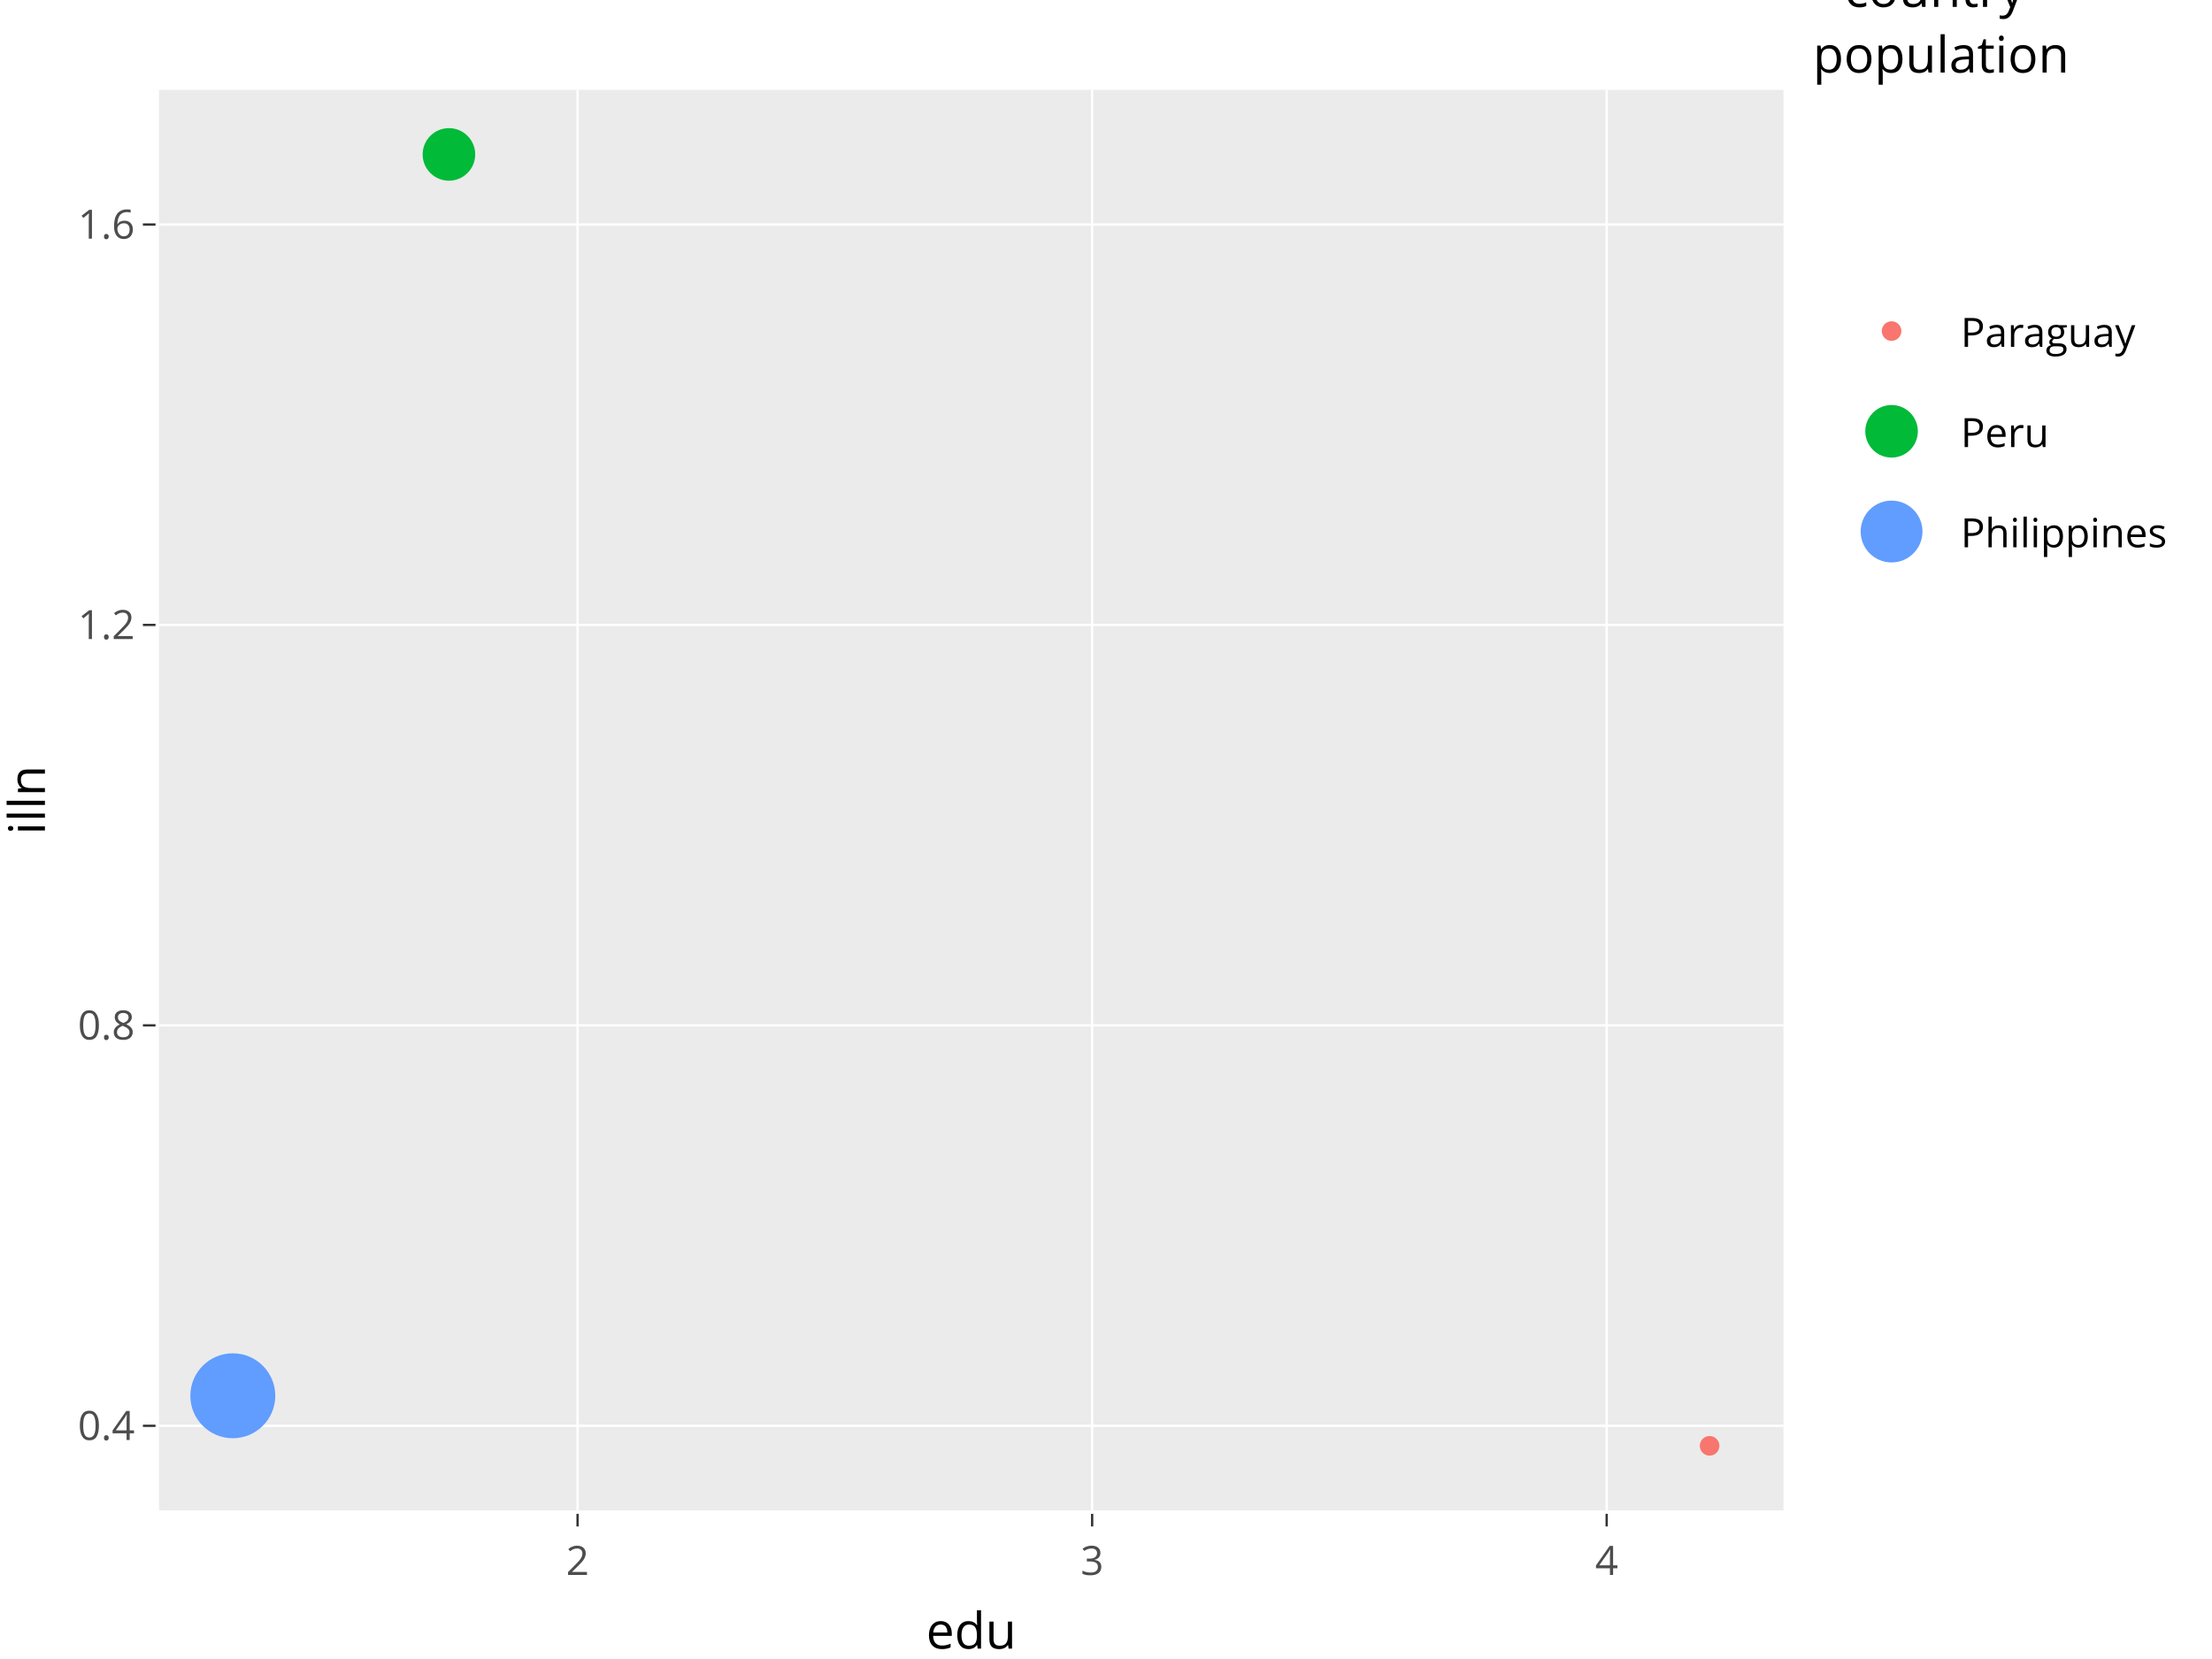
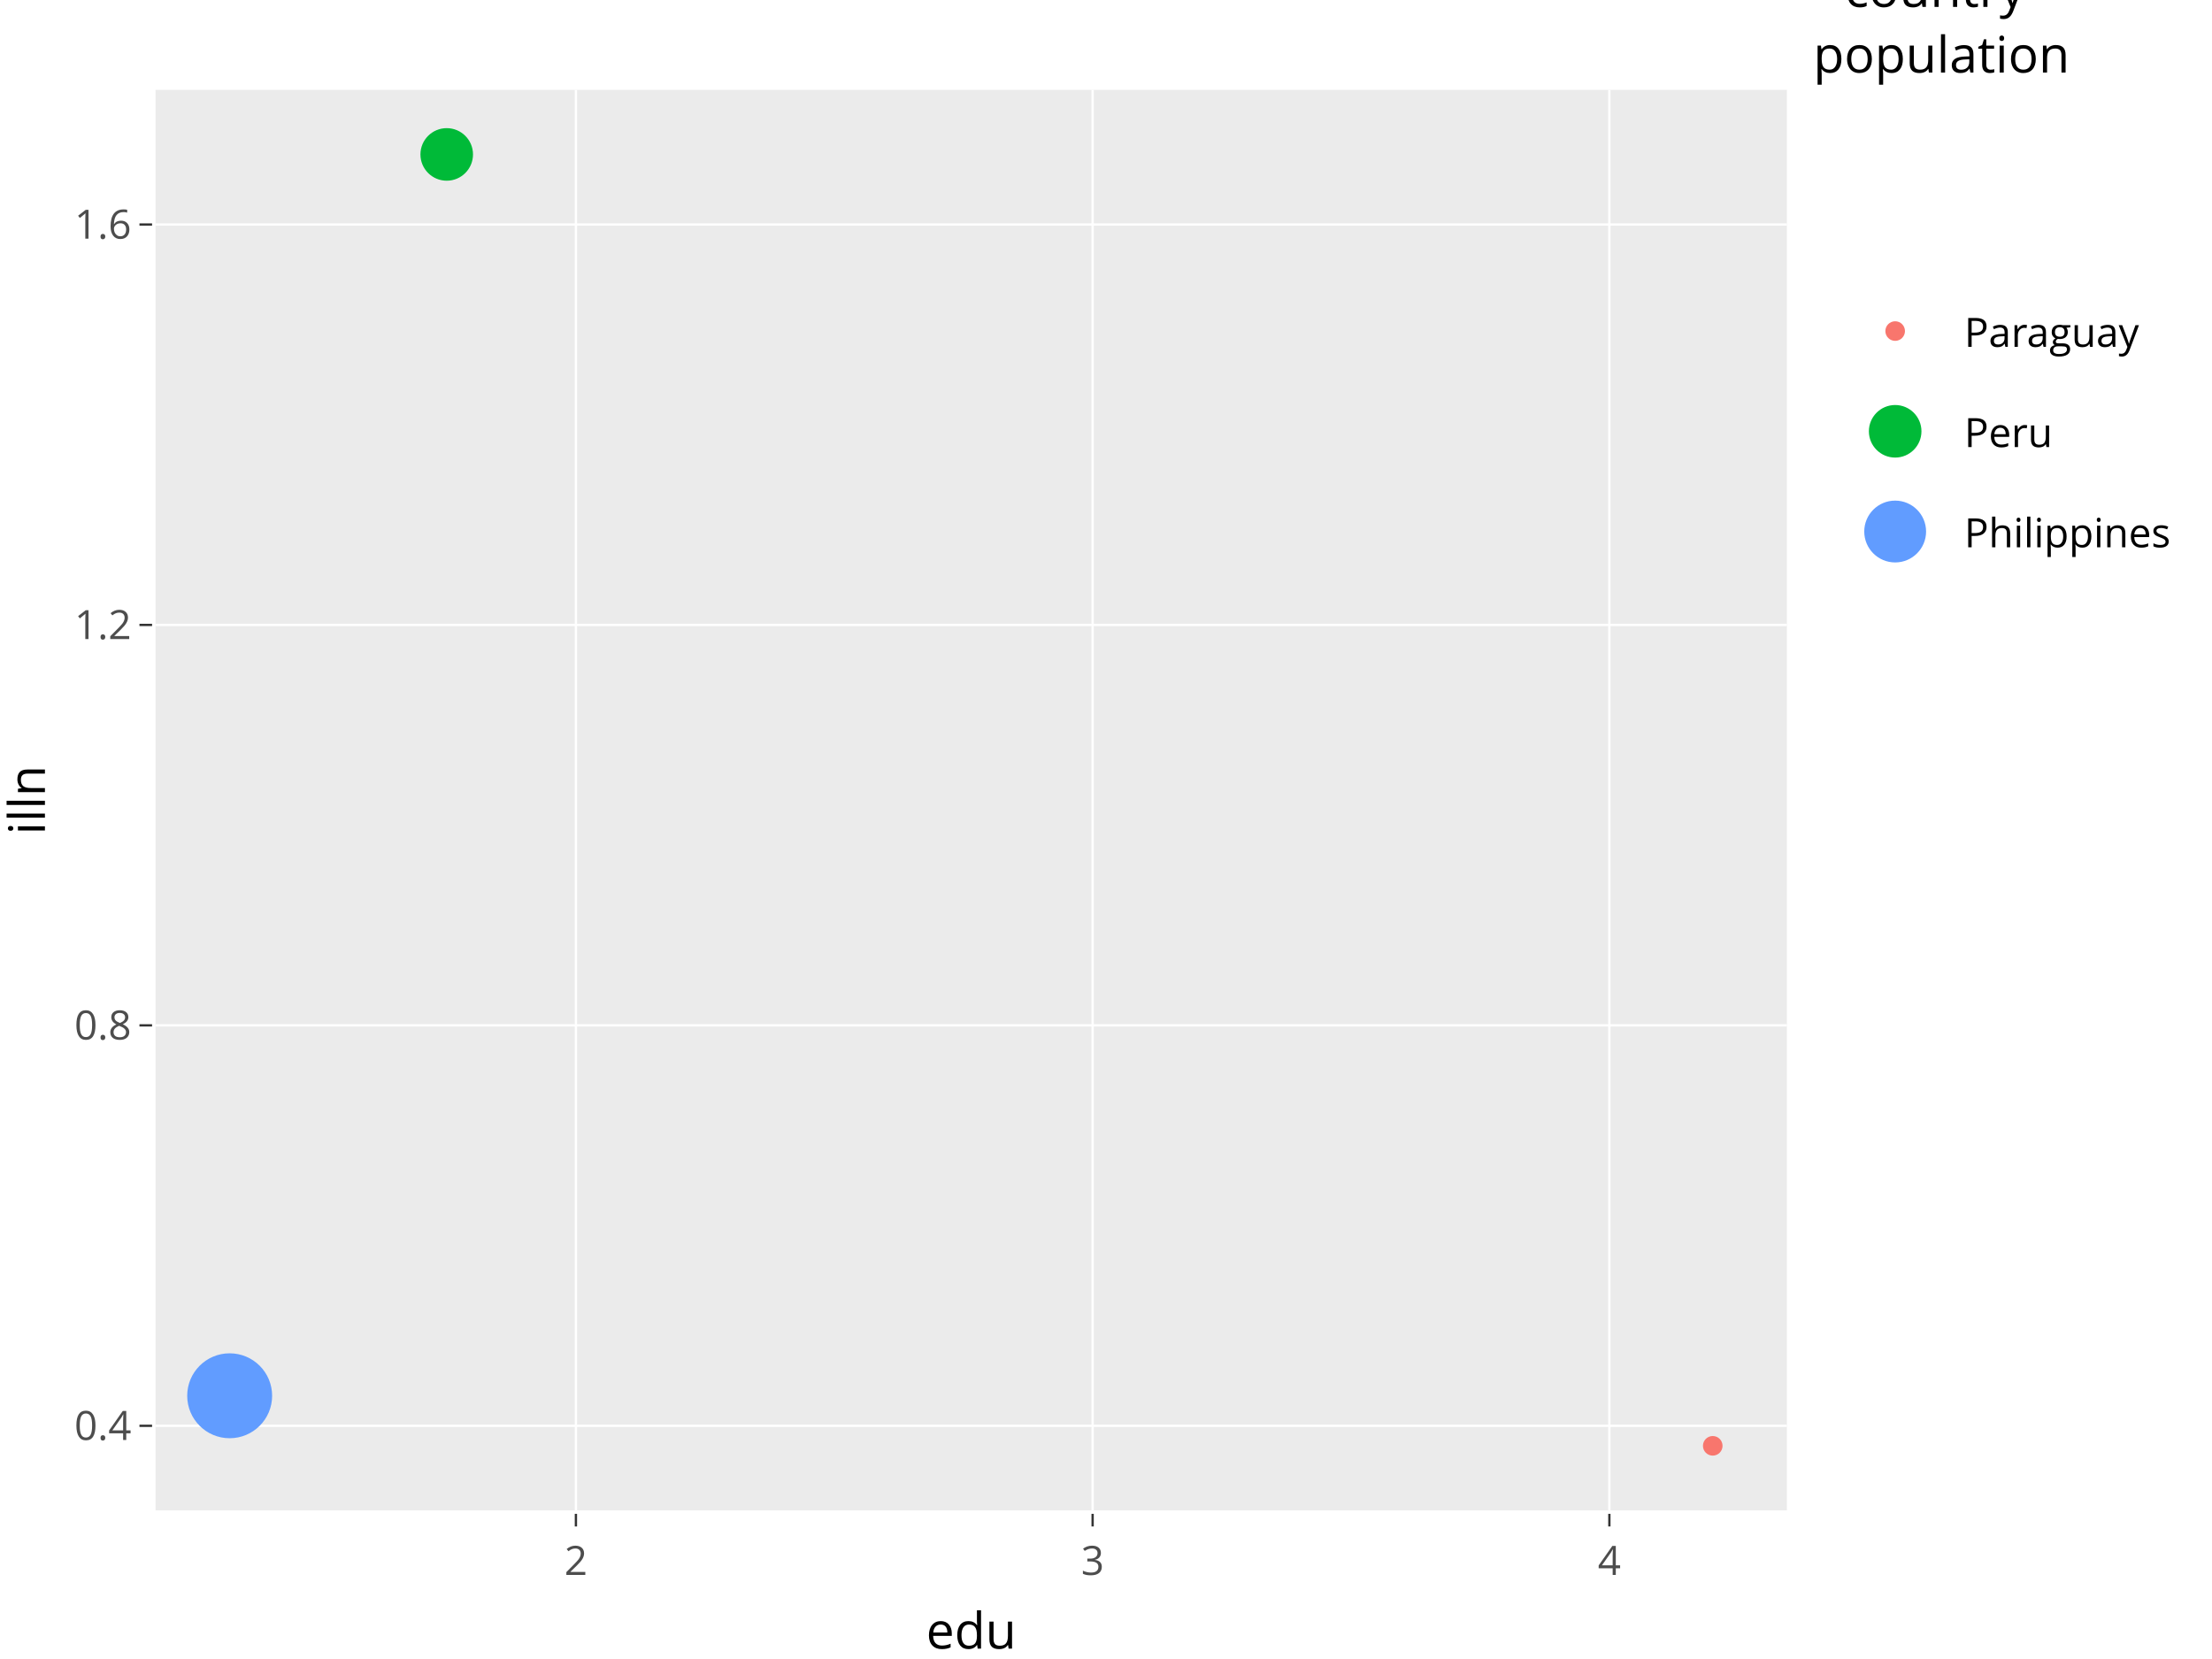
- <svg xmlns="http://www.w3.org/2000/svg" class="main-svg" width="640" height="480" viewBox="0 0 640 480">
+ <svg xmlns="http://www.w3.org/2000/svg" class="main-svg" width="640" height="480" style="" viewBox="0 0 640 480">
  <rect x="0" y="0" width="640" height="480" style="fill: rgb(255, 255, 255); fill-opacity: 1;" />
  <defs id="defs-">
    <g class="clips">
      <clipPath id="clipxyplot" class="plotclip">
-         <rect width="470" height="411" />
+         <rect width="472" height="411" />
      </clipPath>
      <clipPath class="axesclip" id="clipx">
-         <rect x="46" y="0" width="470" height="480" />
+         <rect x="45" y="0" width="472" height="480" />
      </clipPath>
      <clipPath class="axesclip" id="clipy">
        <rect x="0" y="26" width="640" height="411" />
      </clipPath>
      <clipPath class="axesclip" id="clipxy">
-         <rect x="46" y="26" width="470" height="411" />
+         <rect x="45" y="26" width="472" height="411" />
      </clipPath>
    </g>
    <g class="gradients" />
  </defs>
  <g class="bglayer">
-     <rect class="bg" x="46" y="26" width="470" height="411" style="fill: rgb(235, 235, 235); fill-opacity: 1; stroke-width: 0;" />
+     <rect class="bg" x="45" y="26" width="472" height="411" style="fill: rgb(235, 235, 235); fill-opacity: 1; stroke-width: 0;" />
  </g>
  <g class="layer-below">
    <g class="imagelayer" />
    <g class="shapelayer" />
  </g>
  <g class="cartesianlayer">
    <g class="subplot xy">
      <g class="layer-subplot">
        <g class="shapelayer" />
        <g class="imagelayer" />
      </g>
      <g class="gridlayer">
        <g class="x">
-           <path class="xgrid crisp" transform="translate(167.11,0)" d="M0,26v411" style="stroke: rgb(255, 255, 255); stroke-opacity: 1; stroke-width: 0.664px;" />
-           <path class="xgrid crisp" transform="translate(315.99,0)" d="M0,26v411" style="stroke: rgb(255, 255, 255); stroke-opacity: 1; stroke-width: 0.664px;" />
-           <path class="xgrid crisp" transform="translate(464.86,0)" d="M0,26v411" style="stroke: rgb(255, 255, 255); stroke-opacity: 1; stroke-width: 0.664px;" />
+           <path class="xgrid crisp" transform="translate(166.63,0)" d="M0,26v411" style="stroke: rgb(255, 255, 255); stroke-opacity: 1; stroke-width: 0.664px;" />
+           <path class="xgrid crisp" transform="translate(316.13,0)" d="M0,26v411" style="stroke: rgb(255, 255, 255); stroke-opacity: 1; stroke-width: 0.664px;" />
+           <path class="xgrid crisp" transform="translate(465.64,0)" d="M0,26v411" style="stroke: rgb(255, 255, 255); stroke-opacity: 1; stroke-width: 0.664px;" />
        </g>
        <g class="y">
-           <path class="ygrid crisp" transform="translate(0,412.53)" d="M46,0h470" style="stroke: rgb(255, 255, 255); stroke-opacity: 1; stroke-width: 0.664px;" />
-           <path class="ygrid crisp" transform="translate(0,296.67)" d="M46,0h470" style="stroke: rgb(255, 255, 255); stroke-opacity: 1; stroke-width: 0.664px;" />
-           <path class="ygrid crisp" transform="translate(0,180.81)" d="M46,0h470" style="stroke: rgb(255, 255, 255); stroke-opacity: 1; stroke-width: 0.664px;" />
-           <path class="ygrid crisp" transform="translate(0,64.96)" d="M46,0h470" style="stroke: rgb(255, 255, 255); stroke-opacity: 1; stroke-width: 0.664px;" />
+           <path class="ygrid crisp" transform="translate(0,412.53)" d="M45,0h472" style="stroke: rgb(255, 255, 255); stroke-opacity: 1; stroke-width: 0.664px;" />
+           <path class="ygrid crisp" transform="translate(0,296.67)" d="M45,0h472" style="stroke: rgb(255, 255, 255); stroke-opacity: 1; stroke-width: 0.664px;" />
+           <path class="ygrid crisp" transform="translate(0,180.81)" d="M45,0h472" style="stroke: rgb(255, 255, 255); stroke-opacity: 1; stroke-width: 0.664px;" />
+           <path class="ygrid crisp" transform="translate(0,64.96)" d="M45,0h472" style="stroke: rgb(255, 255, 255); stroke-opacity: 1; stroke-width: 0.664px;" />
        </g>
      </g>
      <g class="zerolinelayer" />
      <path class="xlines-below" />
      <path class="ylines-below" />
      <g class="overlines-below" />
      <g class="xaxislayer-below" />
      <g class="yaxislayer-below" />
      <g class="overaxes-below" />
-       <g class="plot" transform="translate(46, 26)" clip-path="url('#clipxyplot')">
+       <g class="plot" transform="translate(45, 26)" clip-path="url('#clipxyplot')">
        <g class="scatterlayer mlayer">
          <g class="trace scatter trace-vdiffr-plotly-1" style="stroke-miterlimit: 2; opacity: 1;">
            <g class="fills" />
            <g class="errorbars" />
            <g class="lines" />
            <g class="points">
-               <path class="point" transform="translate(448.64,392.32)" d="M1.89,0A1.89,1.89 0 1,1 0,-1.89A1.89,1.89 0 0,1 1.89,0Z" style="opacity: 1; stroke-width: 1.89px; fill: rgb(248, 118, 109); fill-opacity: 1; stroke: rgb(248, 118, 109); stroke-opacity: 1;" />
+               <path class="point" transform="translate(450.55,392.32)" d="M1.89,0A1.89,1.89 0 1,1 0,-1.89A1.89,1.89 0 0,1 1.89,0Z" style="opacity: 1; stroke-width: 1.89px; fill: rgb(248, 118, 109); fill-opacity: 1; stroke: rgb(248, 118, 109); stroke-opacity: 1;" />
            </g>
            <g class="text" />
          </g>
          <g class="trace scatter trace-vdiffr-plotly-2" style="stroke-miterlimit: 2; opacity: 1;">
            <g class="fills" />
            <g class="errorbars" />
            <g class="lines" />
            <g class="points">
-               <path class="point" transform="translate(83.89,18.68)" d="M6.66,0A6.66,6.66 0 1,1 0,-6.66A6.66,6.66 0 0,1 6.66,0Z" style="opacity: 1; stroke-width: 1.89px; fill: rgb(0, 186, 56); fill-opacity: 1; stroke: rgb(0, 186, 56); stroke-opacity: 1;" />
+               <path class="point" transform="translate(84.25,18.68)" d="M6.66,0A6.66,6.66 0 1,1 0,-6.66A6.66,6.66 0 0,1 6.66,0Z" style="opacity: 1; stroke-width: 1.89px; fill: rgb(0, 186, 56); fill-opacity: 1; stroke: rgb(0, 186, 56); stroke-opacity: 1;" />
            </g>
            <g class="text" />
          </g>
          <g class="trace scatter trace-vdiffr-plotly-3" style="stroke-miterlimit: 2; opacity: 1;">
            <g class="fills" />
            <g class="errorbars" />
            <g class="lines" />
            <g class="points">
-               <path class="point" transform="translate(21.36,377.84)" d="M11.34,0A11.34,11.34 0 1,1 0,-11.34A11.34,11.34 0 0,1 11.34,0Z" style="opacity: 1; stroke-width: 1.89px; fill: rgb(97, 156, 255); fill-opacity: 1; stroke: rgb(97, 156, 255); stroke-opacity: 1;" />
+               <path class="point" transform="translate(21.45,377.84)" d="M11.34,0A11.34,11.34 0 1,1 0,-11.34A11.34,11.34 0 0,1 11.34,0Z" style="opacity: 1; stroke-width: 1.89px; fill: rgb(97, 156, 255); fill-opacity: 1; stroke: rgb(97, 156, 255); stroke-opacity: 1;" />
            </g>
            <g class="text" />
          </g>
        </g>
      </g>
      <g class="overplot" />
      <path class="xlines-above crisp" d="" style="fill: none; stroke-width: 1px; stroke: rgb(0, 0, 0); stroke-opacity: 0;" />
      <path class="ylines-above crisp" d="" style="fill: none; stroke-width: 1px; stroke: rgb(0, 0, 0); stroke-opacity: 0;" />
      <g class="overlines-above" />
      <g class="xaxislayer-above">
-         <path class="xtick ticks crisp" d="M0,438v3.653" transform="translate(167.11,0)" style="stroke: rgb(51, 51, 51); stroke-opacity: 1; stroke-width: 0.664px;" />
-         <path class="xtick ticks crisp" d="M0,438v3.653" transform="translate(315.99,0)" style="stroke: rgb(51, 51, 51); stroke-opacity: 1; stroke-width: 0.664px;" />
-         <path class="xtick ticks crisp" d="M0,438v3.653" transform="translate(464.86,0)" style="stroke: rgb(51, 51, 51); stroke-opacity: 1; stroke-width: 0.664px;" />
+         <path class="xtick ticks crisp" d="M0,438v3.653" transform="translate(166.63,0)" style="stroke: rgb(51, 51, 51); stroke-opacity: 1; stroke-width: 0.664px;" />
+         <path class="xtick ticks crisp" d="M0,438v3.653" transform="translate(316.13,0)" style="stroke: rgb(51, 51, 51); stroke-opacity: 1; stroke-width: 0.664px;" />
+         <path class="xtick ticks crisp" d="M0,438v3.653" transform="translate(465.64,0)" style="stroke: rgb(51, 51, 51); stroke-opacity: 1; stroke-width: 0.664px;" />
        <g class="xtick">
-           <text text-anchor="middle" x="0" y="455.68" transform="translate(167.11,0)" style="font-family: 'Open Sans', verdana, arial, sans-serif; font-size: 11.69px; fill: rgb(77, 77, 77); fill-opacity: 1; white-space: pre;">2</text>
+           <text text-anchor="middle" x="0" y="455.68" transform="translate(166.63,0)" style="font-family: 'Open Sans', verdana, arial, sans-serif; font-size: 11.69px; fill: rgb(77, 77, 77); fill-opacity: 1; white-space: pre;">2</text>
        </g>
        <g class="xtick">
-           <text text-anchor="middle" x="0" y="455.68" transform="translate(315.99,0)" style="font-family: 'Open Sans', verdana, arial, sans-serif; font-size: 11.69px; fill: rgb(77, 77, 77); fill-opacity: 1; white-space: pre;">3</text>
+           <text text-anchor="middle" x="0" y="455.68" transform="translate(316.13,0)" style="font-family: 'Open Sans', verdana, arial, sans-serif; font-size: 11.69px; fill: rgb(77, 77, 77); fill-opacity: 1; white-space: pre;">3</text>
        </g>
        <g class="xtick">
-           <text text-anchor="middle" x="0" y="455.68" transform="translate(464.86,0)" style="font-family: 'Open Sans', verdana, arial, sans-serif; font-size: 11.69px; fill: rgb(77, 77, 77); fill-opacity: 1; white-space: pre;">4</text>
+           <text text-anchor="middle" x="0" y="455.68" transform="translate(465.64,0)" style="font-family: 'Open Sans', verdana, arial, sans-serif; font-size: 11.69px; fill: rgb(77, 77, 77); fill-opacity: 1; white-space: pre;">4</text>
        </g>
      </g>
      <g class="yaxislayer-above">
-         <path class="ytick ticks crisp" d="M45,0h-3.653" transform="translate(0,412.53)" style="stroke: rgb(51, 51, 51); stroke-opacity: 1; stroke-width: 0.664px;" />
-         <path class="ytick ticks crisp" d="M45,0h-3.653" transform="translate(0,296.67)" style="stroke: rgb(51, 51, 51); stroke-opacity: 1; stroke-width: 0.664px;" />
-         <path class="ytick ticks crisp" d="M45,0h-3.653" transform="translate(0,180.81)" style="stroke: rgb(51, 51, 51); stroke-opacity: 1; stroke-width: 0.664px;" />
-         <path class="ytick ticks crisp" d="M45,0h-3.653" transform="translate(0,64.96)" style="stroke: rgb(51, 51, 51); stroke-opacity: 1; stroke-width: 0.664px;" />
-         <g class="ytick">
-           <text text-anchor="end" x="39.009" y="4.091" transform="translate(0,412.53)" style="font-family: 'Open Sans', verdana, arial, sans-serif; font-size: 11.69px; fill: rgb(77, 77, 77); fill-opacity: 1; white-space: pre;">0.4</text>
-         </g>
-         <g class="ytick">
-           <text text-anchor="end" x="39.009" y="4.091" transform="translate(0,296.67)" style="font-family: 'Open Sans', verdana, arial, sans-serif; font-size: 11.69px; fill: rgb(77, 77, 77); fill-opacity: 1; white-space: pre;">0.8</text>
-         </g>
-         <g class="ytick">
-           <text text-anchor="end" x="39.009" y="4.091" transform="translate(0,180.81)" style="font-family: 'Open Sans', verdana, arial, sans-serif; font-size: 11.69px; fill: rgb(77, 77, 77); fill-opacity: 1; white-space: pre;">1.2</text>
-         </g>
-         <g class="ytick">
-           <text text-anchor="end" x="39.009" y="4.091" transform="translate(0,64.96)" style="font-family: 'Open Sans', verdana, arial, sans-serif; font-size: 11.69px; fill: rgb(77, 77, 77); fill-opacity: 1; white-space: pre;">1.6</text>
+         <path class="ytick ticks crisp" d="M44,0h-3.653" transform="translate(0,412.53)" style="stroke: rgb(51, 51, 51); stroke-opacity: 1; stroke-width: 0.664px;" />
+         <path class="ytick ticks crisp" d="M44,0h-3.653" transform="translate(0,296.67)" style="stroke: rgb(51, 51, 51); stroke-opacity: 1; stroke-width: 0.664px;" />
+         <path class="ytick ticks crisp" d="M44,0h-3.653" transform="translate(0,180.81)" style="stroke: rgb(51, 51, 51); stroke-opacity: 1; stroke-width: 0.664px;" />
+         <path class="ytick ticks crisp" d="M44,0h-3.653" transform="translate(0,64.96)" style="stroke: rgb(51, 51, 51); stroke-opacity: 1; stroke-width: 0.664px;" />
+         <g class="ytick">
+           <text text-anchor="end" x="38.009" y="4.091" transform="translate(0,412.53)" style="font-family: 'Open Sans', verdana, arial, sans-serif; font-size: 11.69px; fill: rgb(77, 77, 77); fill-opacity: 1; white-space: pre;">0.4</text>
+         </g>
+         <g class="ytick">
+           <text text-anchor="end" x="38.009" y="4.091" transform="translate(0,296.67)" style="font-family: 'Open Sans', verdana, arial, sans-serif; font-size: 11.69px; fill: rgb(77, 77, 77); fill-opacity: 1; white-space: pre;">0.8</text>
+         </g>
+         <g class="ytick">
+           <text text-anchor="end" x="38.009" y="4.091" transform="translate(0,180.81)" style="font-family: 'Open Sans', verdana, arial, sans-serif; font-size: 11.69px; fill: rgb(77, 77, 77); fill-opacity: 1; white-space: pre;">1.2</text>
+         </g>
+         <g class="ytick">
+           <text text-anchor="end" x="38.009" y="4.091" transform="translate(0,64.96)" style="font-family: 'Open Sans', verdana, arial, sans-serif; font-size: 11.69px; fill: rgb(77, 77, 77); fill-opacity: 1; white-space: pre;">1.6</text>
        </g>
      </g>
      <g class="overaxes-above" />
    </g>
  </g>
  <g class="polarlayer" />
  <g class="ternarylayer" />
  <g class="geolayer" />
  <g class="funnelarealayer" />
  <g class="pielayer" />
  <g class="treemaplayer" />
  <g class="sunburstlayer" />
  <g class="glimages" />
  <defs id="topdefs-">
    <g class="clips" />
    <clipPath id="legend">
-       <rect width="103.22" height="87.22" x="1.89" y="1.89" />
+       <rect width="102.22" height="87.22" x="1.89" y="1.89" />
    </clipPath>
  </defs>
  <g class="layer-above">
    <g class="imagelayer" />
    <g class="shapelayer">
-       <path data-index="0" fill-rule="evenodd" d="M46,437H516V26H46Z" style="opacity: 1; stroke: rgb(0, 0, 0); stroke-opacity: 0; fill: rgb(0, 0, 0); fill-opacity: 0; stroke-width: 0px;" />
+       <path data-index="0" fill-rule="evenodd" d="M45,437H517V26H45Z" style="opacity: 1; stroke: rgb(0, 0, 0); stroke-opacity: 0; fill: rgb(0, 0, 0); fill-opacity: 0; stroke-width: 0px;" />
    </g>
  </g>
  <g class="infolayer">
-     <g class="legend" pointer-events="all" transform="translate(525.4, 79.39764)">
-       <rect class="bg" shape-rendering="crispEdges" width="105.11" height="89.11" x="0.945" y="0.945" style="stroke: rgb(0, 0, 0); stroke-opacity: 0; fill: rgb(255, 255, 255); fill-opacity: 1; stroke-width: 1.89px;" />
+     <g class="legend" pointer-events="all" transform="translate(526.44, 79.39764)">
+       <rect class="bg" shape-rendering="crispEdges" width="104.11" height="89.11" x="0.945" y="0.945" style="stroke: rgb(0, 0, 0); stroke-opacity: 0; fill: rgb(255, 255, 255); fill-opacity: 1; stroke-width: 1.89px;" />
      <g class="scrollbox" transform="translate(0, 0)" clip-path="url('#legend')">
        <g class="groups" transform="translate(0, 0)">
          <g class="traces" transform="translate(1.889764, 16.38976)" style="opacity: 1;">
-             <text class="legendtext user-select-none" text-anchor="start" x="40" y="4.559" style="font-family: 'Open Sans', verdana, arial, sans-serif; font-size: 11.69px; fill: rgb(0, 0, 0); fill-opacity: 1; white-space: pre;">Paraguay</text>
+             <text class="legendtext" text-anchor="start" x="40" y="4.559" style="font-family: 'Open Sans', verdana, arial, sans-serif; font-size: 11.69px; fill: rgb(0, 0, 0); fill-opacity: 1; white-space: pre;">Paraguay</text>
            <g class="layers" style="opacity: 1;">
              <g class="legendfill" />
              <g class="legendlines" />
              <g class="legendsymbols">
                <g class="legendpoints">
                  <path class="scatterpts" transform="translate(20,0)" d="M1.89,0A1.89,1.89 0 1,1 0,-1.89A1.89,1.89 0 0,1 1.89,0Z" style="opacity: 1; stroke-width: 1.89px; fill: rgb(248, 118, 109); fill-opacity: 1; stroke: rgb(248, 118, 109); stroke-opacity: 1;" />
                </g>
              </g>
            </g>
-             <rect class="legendtoggle" pointer-events="all" x="0" y="-9.5" width="98.031" height="19" style="cursor: pointer; fill: rgb(0, 0, 0); fill-opacity: 0;" />
+             <rect class="legendtoggle" x="0" y="-9.5" width="96.625" height="19" style="fill: rgb(0, 0, 0); fill-opacity: 0;" />
          </g>
        </g>
        <g class="groups" transform="translate(0, 10)">
          <g class="traces" transform="translate(1.889764, 35.38976)" style="opacity: 1;">
-             <text class="legendtext user-select-none" text-anchor="start" x="40" y="4.559" style="font-family: 'Open Sans', verdana, arial, sans-serif; font-size: 11.69px; fill: rgb(0, 0, 0); fill-opacity: 1; white-space: pre;">Peru</text>
+             <text class="legendtext" text-anchor="start" x="40" y="4.559" style="font-family: 'Open Sans', verdana, arial, sans-serif; font-size: 11.69px; fill: rgb(0, 0, 0); fill-opacity: 1; white-space: pre;">Peru</text>
            <g class="layers" style="opacity: 1;">
              <g class="legendfill" />
              <g class="legendlines" />
              <g class="legendsymbols">
                <g class="legendpoints">
                  <path class="scatterpts" transform="translate(20,0)" d="M6.66,0A6.66,6.66 0 1,1 0,-6.66A6.66,6.66 0 0,1 6.66,0Z" style="opacity: 1; stroke-width: 1.89px; fill: rgb(0, 186, 56); fill-opacity: 1; stroke: rgb(0, 186, 56); stroke-opacity: 1;" />
                </g>
              </g>
            </g>
-             <rect class="legendtoggle" pointer-events="all" x="0" y="-9.5" width="98.031" height="19" style="cursor: pointer; fill: rgb(0, 0, 0); fill-opacity: 0;" />
+             <rect class="legendtoggle" x="0" y="-9.5" width="96.625" height="19" style="fill: rgb(0, 0, 0); fill-opacity: 0;" />
          </g>
        </g>
        <g class="groups" transform="translate(0, 20)">
          <g class="traces" transform="translate(1.889764, 54.38976)" style="opacity: 1;">
-             <text class="legendtext user-select-none" text-anchor="start" x="40" y="4.559" style="font-family: 'Open Sans', verdana, arial, sans-serif; font-size: 11.69px; fill: rgb(0, 0, 0); fill-opacity: 1; white-space: pre;">Philippines</text>
+             <text class="legendtext" text-anchor="start" x="40" y="4.559" style="font-family: 'Open Sans', verdana, arial, sans-serif; font-size: 11.69px; fill: rgb(0, 0, 0); fill-opacity: 1; white-space: pre;">Philippines</text>
            <g class="layers" style="opacity: 1;">
              <g class="legendfill" />
              <g class="legendlines" />
              <g class="legendsymbols">
                <g class="legendpoints">
                  <path class="scatterpts" transform="translate(20,0)" d="M8,0A8,8 0 1,1 0,-8A8,8 0 0,1 8,0Z" style="opacity: 1; stroke-width: 1.89px; fill: rgb(97, 156, 255); fill-opacity: 1; stroke: rgb(97, 156, 255); stroke-opacity: 1;" />
                </g>
              </g>
            </g>
-             <rect class="legendtoggle" pointer-events="all" x="0" y="-9.5" width="98.031" height="19" style="cursor: pointer; fill: rgb(0, 0, 0); fill-opacity: 0;" />
+             <rect class="legendtoggle" x="0" y="-9.5" width="96.625" height="19" style="fill: rgb(0, 0, 0); fill-opacity: 0;" />
          </g>
        </g>
      </g>
      <rect class="scrollbar" rx="20" ry="3" width="0" height="0" x="0" y="0" style="fill: rgb(128, 139, 164); fill-opacity: 1;" />
    </g>
    <g class="g-gtitle" />
    <g class="g-xtitle" transform="translate(0,-13.83562)">
      <text class="xtitle" x="281" y="490.836" text-anchor="middle" style="font-family: 'Open Sans', verdana, arial, sans-serif; font-size: 14.61px; fill: rgb(0, 0, 0); opacity: 1; font-weight: normal; white-space: pre;">edu</text>
    </g>
-     <g class="g-ytitle" transform="translate(6.223633,0)">
-       <text class="ytitle" transform="rotate(-90,6.776256,231.5)" x="6.776" y="231.5" text-anchor="middle" style="font-family: 'Open Sans', verdana, arial, sans-serif; font-size: 14.61px; fill: rgb(0, 0, 0); opacity: 1; font-weight: normal; white-space: pre;">illn</text>
+     <g class="g-ytitle" transform="translate(7.223633,0)">
+       <text class="ytitle" transform="rotate(-90,5.776256,231.5)" x="5.776" y="231.5" text-anchor="middle" style="font-family: 'Open Sans', verdana, arial, sans-serif; font-size: 14.61px; fill: rgb(0, 0, 0); opacity: 1; font-weight: normal; white-space: pre;">illn</text>
    </g>
    <g class="annotation" data-index="0" style="opacity: 1;">
-       <g class="annotation-text-g" transform="rotate(0,561.9,6.5)">
-         <g class="cursor-pointer" transform="translate(525, -13)">
-           <rect class="bg" x="0.5" y="0.5" width="72" height="38" style="stroke-width: 1px; stroke: rgb(0, 0, 0); stroke-opacity: 0; fill: rgb(0, 0, 0); fill-opacity: 0;" />
-           <text class="annotation-text" text-anchor="middle" x="36.609" y="15" style="font-family: 'Open Sans', verdana, arial, sans-serif; font-size: 14.612px; fill: rgb(0, 0, 0); fill-opacity: 1; white-space: pre;">
-             <tspan class="line" dy="0em" x="36.609" y="15">country</tspan>
-             <tspan class="line" dy="1.3em" x="36.609" y="15">population</tspan>
+       <g class="annotation-text-g" transform="rotate(0,561.94,6.5)">
+         <g class="cursor-pointer" transform="translate(526, -13)">
+           <rect class="bg" x="0.5" y="0.5" width="70" height="38" style="stroke-width: 1px; stroke: rgb(0, 0, 0); stroke-opacity: 0; fill: rgb(0, 0, 0); fill-opacity: 0;" />
+           <text class="annotation-text" text-anchor="middle" x="35.719" y="15" style="font-family: 'Open Sans', verdana, arial, sans-serif; font-size: 14.612px; fill: rgb(0, 0, 0); fill-opacity: 1; white-space: pre;">
+             <tspan class="line" dy="0em" x="35.719" y="15">country</tspan>
+             <tspan class="line" dy="1.3em" x="35.719" y="15">population</tspan>
          </text>
        </g>
      </g>
    </g>
  </g>
</svg>
